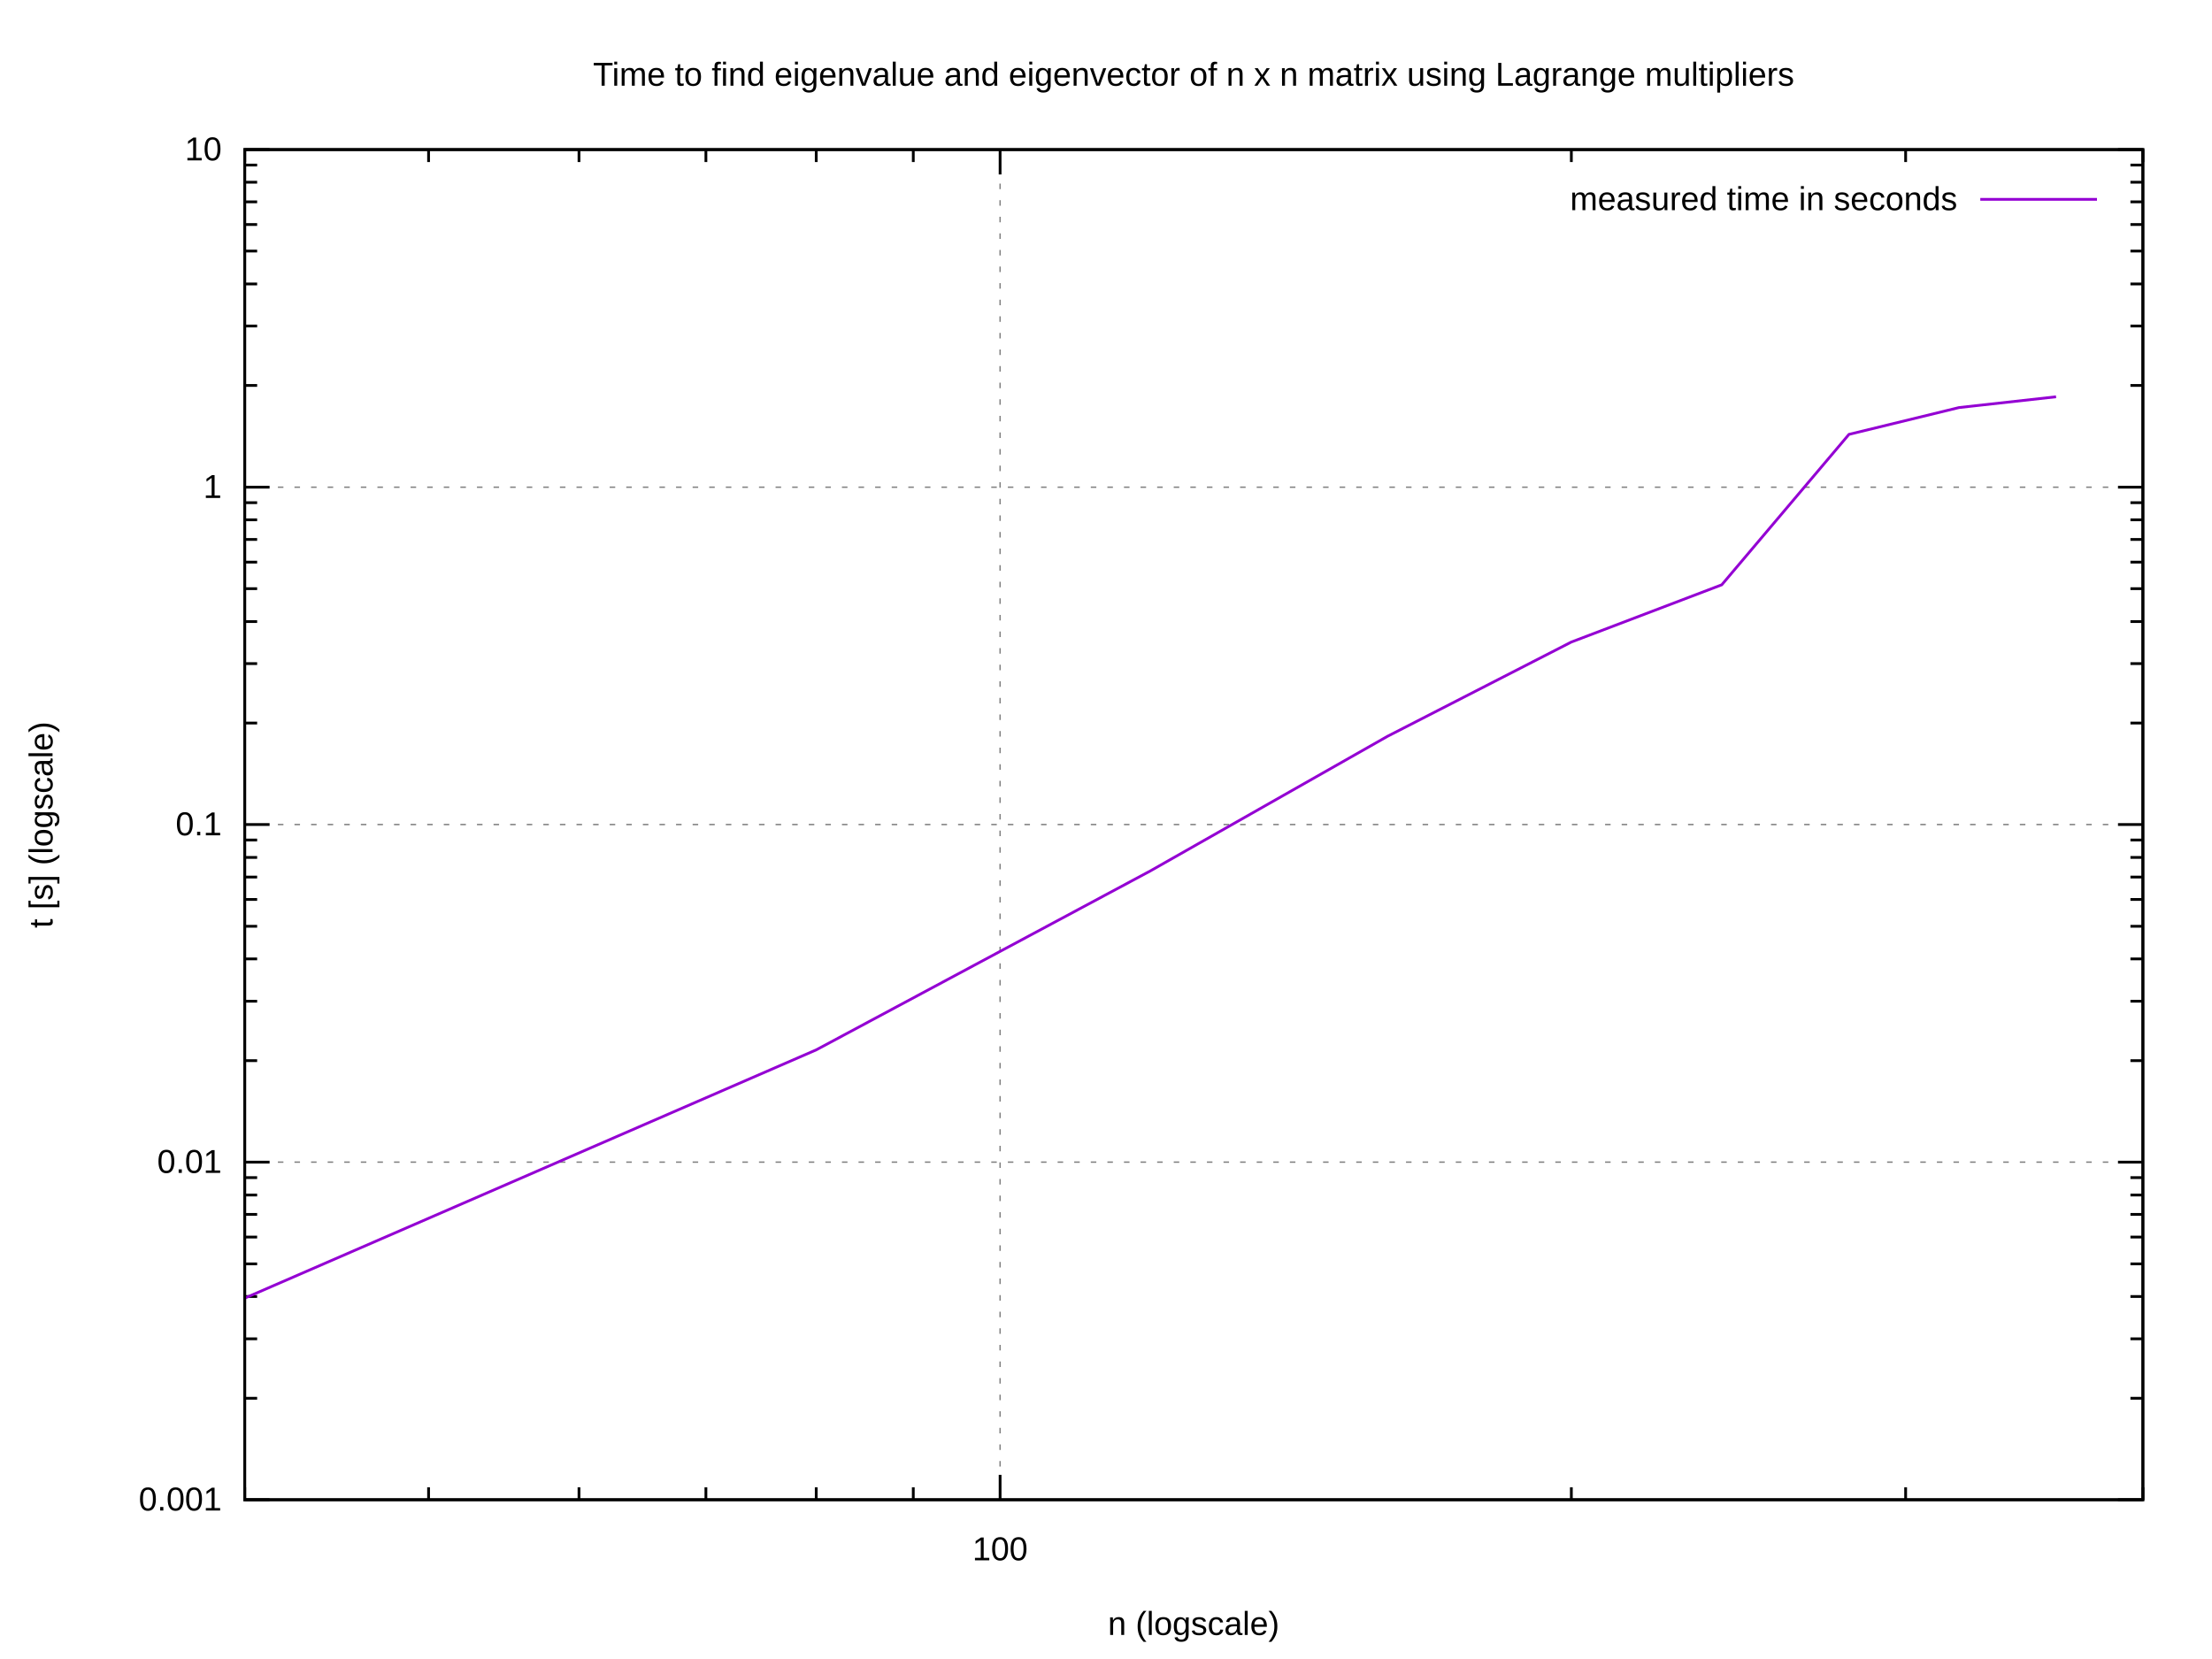
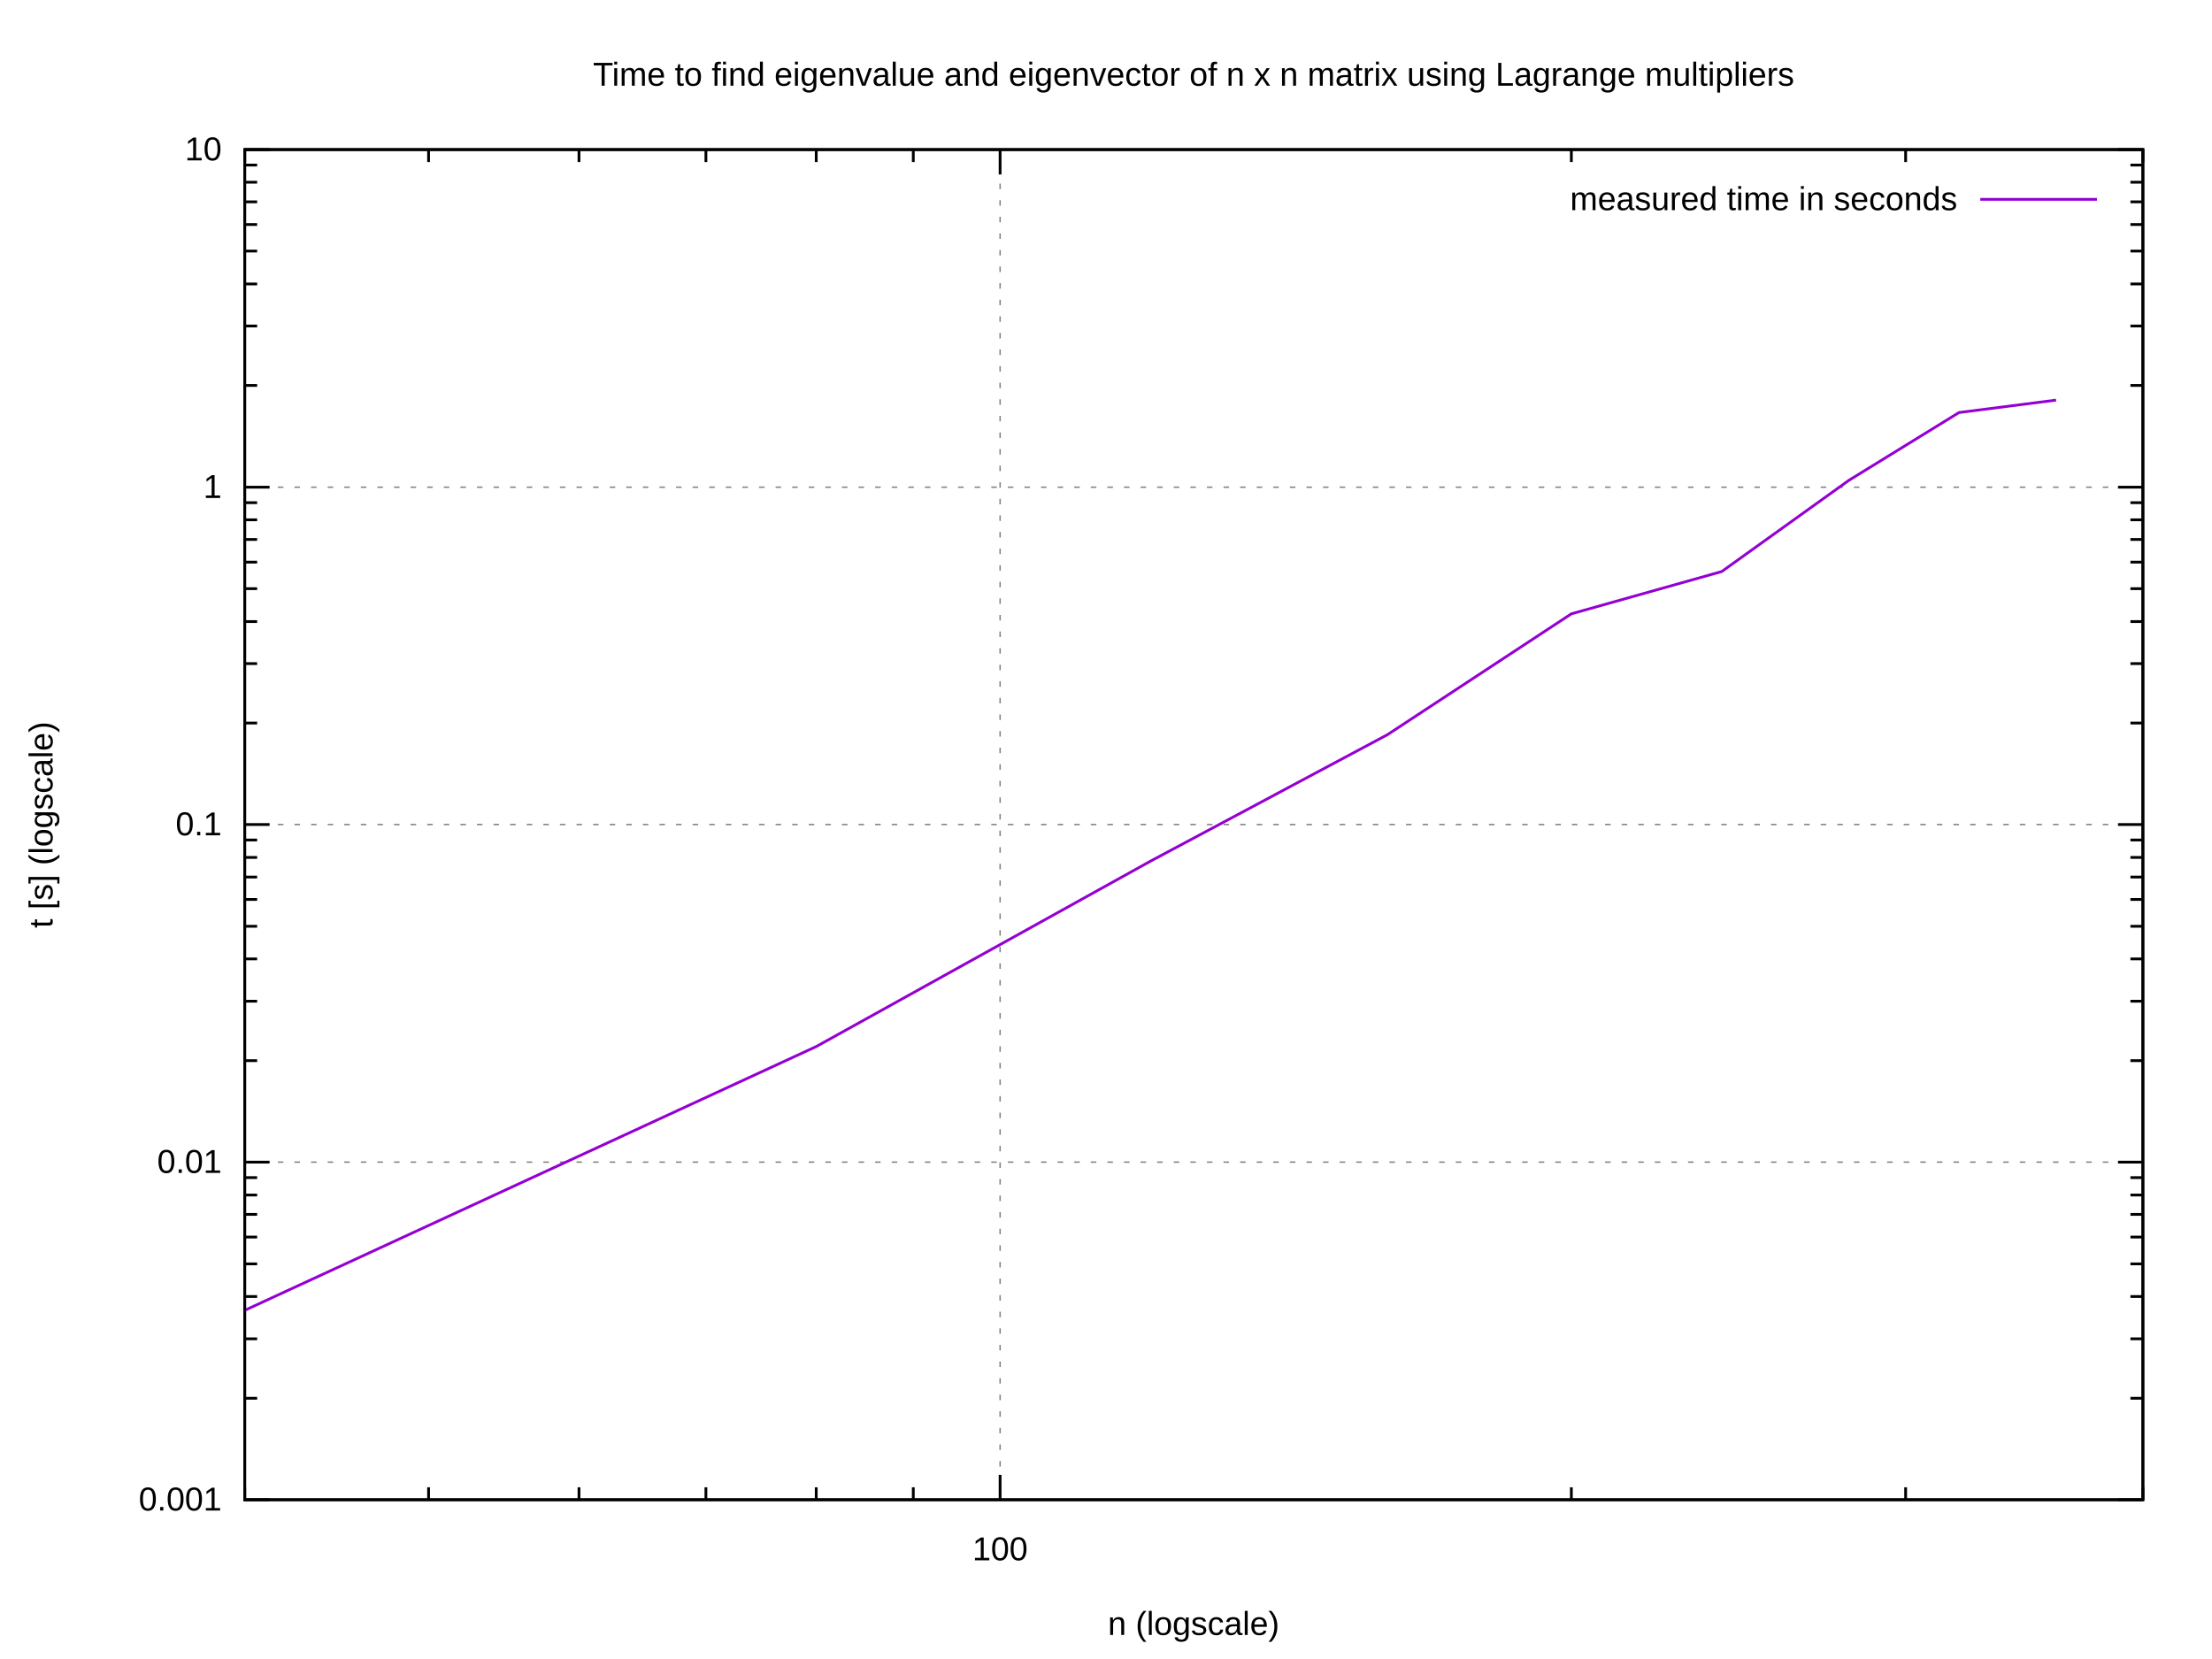
<svg xmlns="http://www.w3.org/2000/svg" xmlns:xlink="http://www.w3.org/1999/xlink" width="800" height="600" viewBox="0 0 800 600">
  <g id="gnuplot_canvas">
    <rect x="0" y="0" width="800" height="600" fill="#ffffff" />
    <defs>
      <circle id="gpDot" r="0.5" stroke-width="0.5" stroke="currentColor" />
      <path id="gpPt0" stroke-width="0.222" stroke="currentColor" d="M-1,0 h2 M0,-1 v2" />
      <path id="gpPt1" stroke-width="0.222" stroke="currentColor" d="M-1,-1 L1,1 M1,-1 L-1,1" />
      <path id="gpPt2" stroke-width="0.222" stroke="currentColor" d="M-1,0 L1,0 M0,-1 L0,1 M-1,-1 L1,1 M-1,1 L1,-1" />
      <rect id="gpPt3" stroke-width="0.222" stroke="currentColor" x="-1" y="-1" width="2" height="2" />
      <rect id="gpPt4" stroke-width="0.222" stroke="currentColor" fill="currentColor" x="-1" y="-1" width="2" height="2" />
      <circle id="gpPt5" stroke-width="0.222" stroke="currentColor" cx="0" cy="0" r="1" />
      <use xlink:href="#gpPt5" id="gpPt6" fill="currentColor" stroke="none" />
      <path id="gpPt7" stroke-width="0.222" stroke="currentColor" d="M0,-1.33 L-1.33,0.67 L1.33,0.67 z" />
      <use xlink:href="#gpPt7" id="gpPt8" fill="currentColor" stroke="none" />
      <use xlink:href="#gpPt7" id="gpPt9" stroke="currentColor" transform="rotate(180)" />
      <use xlink:href="#gpPt9" id="gpPt10" fill="currentColor" stroke="none" />
      <use xlink:href="#gpPt3" id="gpPt11" stroke="currentColor" transform="rotate(45)" />
      <use xlink:href="#gpPt11" id="gpPt12" fill="currentColor" stroke="none" />
      <path id="gpPt13" stroke-width="0.222" stroke="currentColor" d="M0,1.330 L1.265,0.411 L0.782,-1.067 L-0.782,-1.076 L-1.265,0.411 z" />
      <use xlink:href="#gpPt13" id="gpPt14" fill="currentColor" stroke="none" />
      <filter id="textbox" filterUnits="objectBoundingBox" x="0" y="0" height="1" width="1">
        <feFlood flood-color="#FFFFFF" flood-opacity="1" result="bgnd" />
        <feComposite in="SourceGraphic" in2="bgnd" operator="atop" />
      </filter>
      <filter id="greybox" filterUnits="objectBoundingBox" x="0" y="0" height="1" width="1">
        <feFlood flood-color="lightgrey" flood-opacity="1" result="grey" />
        <feComposite in="SourceGraphic" in2="grey" operator="atop" />
      </filter>
    </defs>
    <g fill="none" color="#FFFFFF" stroke="currentColor" stroke-width="1.00" stroke-linecap="butt" stroke-linejoin="miter">
</g>
    <g fill="none" color="black" stroke="currentColor" stroke-width="1.00" stroke-linecap="butt" stroke-linejoin="miter">
</g>
    <g fill="none" color="black" stroke="black" stroke-width="0.50" stroke-linecap="butt" stroke-linejoin="miter">
</g>
    <g fill="none" color="gray" stroke="currentColor" stroke-width="0.50" stroke-linecap="butt" stroke-linejoin="miter">
      <path stroke="gray" stroke-dasharray="2,4" class="gridline" d="M88.5,542.4 L775.0,542.4  " />
    </g>
    <g fill="none" color="gray" stroke="gray" stroke-width="1.00" stroke-linecap="butt" stroke-linejoin="miter">
</g>
    <g fill="none" color="black" stroke="currentColor" stroke-width="1.00" stroke-linecap="butt" stroke-linejoin="miter">
      <path stroke="black" d="M88.5,542.4 L97.5,542.4 M775.0,542.4 L766.0,542.4  " />
      <g transform="translate(80.2,546.3)" stroke="none" fill="black" font-family="Arial" font-size="12.00" text-anchor="end">
        <text>
          <tspan font-family="Arial"> 0.001</tspan>
        </text>
      </g>
    </g>
    <g fill="none" color="black" stroke="currentColor" stroke-width="1.00" stroke-linecap="butt" stroke-linejoin="miter">
      <path stroke="black" d="M88.5,505.7 L93.0,505.7 M775.0,505.7 L770.5,505.7 M88.5,484.2 L93.0,484.2 M775.0,484.2 L770.5,484.2   M88.5,468.9 L93.0,468.9 M775.0,468.9 L770.5,468.9 M88.5,457.1 L93.0,457.1 M775.0,457.1 L770.5,457.1   M88.5,447.4 L93.0,447.4 M775.0,447.4 L770.5,447.4 M88.5,439.2 L93.0,439.2 M775.0,439.2 L770.5,439.2   M88.5,432.2 L93.0,432.2 M775.0,432.2 L770.5,432.2 M88.5,425.9 L93.0,425.9 M775.0,425.9 L770.5,425.9    " />
    </g>
    <g fill="none" color="black" stroke="black" stroke-width="0.50" stroke-linecap="butt" stroke-linejoin="miter">
</g>
    <g fill="none" color="gray" stroke="currentColor" stroke-width="0.50" stroke-linecap="butt" stroke-linejoin="miter">
      <path stroke="gray" stroke-dasharray="2,4" class="gridline" d="M88.5,420.3 L775.0,420.3  " />
    </g>
    <g fill="none" color="gray" stroke="gray" stroke-width="1.00" stroke-linecap="butt" stroke-linejoin="miter">
</g>
    <g fill="none" color="black" stroke="currentColor" stroke-width="1.00" stroke-linecap="butt" stroke-linejoin="miter">
      <path stroke="black" d="M88.5,420.3 L97.5,420.3 M775.0,420.3 L766.0,420.3  " />
      <g transform="translate(80.2,424.2)" stroke="none" fill="black" font-family="Arial" font-size="12.00" text-anchor="end">
        <text>
          <tspan font-family="Arial"> 0.01</tspan>
        </text>
      </g>
    </g>
    <g fill="none" color="black" stroke="currentColor" stroke-width="1.00" stroke-linecap="butt" stroke-linejoin="miter">
      <path stroke="black" d="M88.5,383.6 L93.0,383.6 M775.0,383.6 L770.5,383.6 M88.5,362.1 L93.0,362.1 M775.0,362.1 L770.5,362.1   M88.5,346.8 L93.0,346.8 M775.0,346.8 L770.5,346.8 M88.5,335.0 L93.0,335.0 M775.0,335.0 L770.5,335.0   M88.5,325.3 L93.0,325.3 M775.0,325.3 L770.5,325.3 M88.5,317.2 L93.0,317.2 M775.0,317.2 L770.5,317.2   M88.5,310.1 L93.0,310.1 M775.0,310.1 L770.5,310.1 M88.5,303.8 L93.0,303.8 M775.0,303.8 L770.5,303.8    " />
    </g>
    <g fill="none" color="black" stroke="black" stroke-width="0.50" stroke-linecap="butt" stroke-linejoin="miter">
</g>
    <g fill="none" color="gray" stroke="currentColor" stroke-width="0.50" stroke-linecap="butt" stroke-linejoin="miter">
      <path stroke="gray" stroke-dasharray="2,4" class="gridline" d="M88.5,298.2 L775.0,298.2  " />
    </g>
    <g fill="none" color="gray" stroke="gray" stroke-width="1.00" stroke-linecap="butt" stroke-linejoin="miter">
</g>
    <g fill="none" color="black" stroke="currentColor" stroke-width="1.00" stroke-linecap="butt" stroke-linejoin="miter">
      <path stroke="black" d="M88.5,298.2 L97.5,298.2 M775.0,298.2 L766.0,298.2  " />
      <g transform="translate(80.2,302.1)" stroke="none" fill="black" font-family="Arial" font-size="12.00" text-anchor="end">
        <text>
          <tspan font-family="Arial"> 0.1</tspan>
        </text>
      </g>
    </g>
    <g fill="none" color="black" stroke="currentColor" stroke-width="1.00" stroke-linecap="butt" stroke-linejoin="miter">
      <path stroke="black" d="M88.5,261.5 L93.0,261.5 M775.0,261.5 L770.5,261.5 M88.5,240.0 L93.0,240.0 M775.0,240.0 L770.5,240.0   M88.5,224.8 L93.0,224.8 M775.0,224.8 L770.5,224.8 M88.5,212.9 L93.0,212.9 M775.0,212.9 L770.5,212.9   M88.5,203.3 L93.0,203.3 M775.0,203.3 L770.5,203.3 M88.5,195.1 L93.0,195.1 M775.0,195.1 L770.5,195.1   M88.5,188.0 L93.0,188.0 M775.0,188.0 L770.5,188.0 M88.5,181.8 L93.0,181.8 M775.0,181.8 L770.5,181.8    " />
    </g>
    <g fill="none" color="black" stroke="black" stroke-width="0.50" stroke-linecap="butt" stroke-linejoin="miter">
</g>
    <g fill="none" color="gray" stroke="currentColor" stroke-width="0.50" stroke-linecap="butt" stroke-linejoin="miter">
      <path stroke="gray" stroke-dasharray="2,4" class="gridline" d="M88.5,176.2 L775.0,176.2  " />
    </g>
    <g fill="none" color="gray" stroke="gray" stroke-width="1.00" stroke-linecap="butt" stroke-linejoin="miter">
</g>
    <g fill="none" color="black" stroke="currentColor" stroke-width="1.00" stroke-linecap="butt" stroke-linejoin="miter">
      <path stroke="black" d="M88.5,176.2 L97.5,176.2 M775.0,176.2 L766.0,176.2  " />
      <g transform="translate(80.2,180.1)" stroke="none" fill="black" font-family="Arial" font-size="12.00" text-anchor="end">
        <text>
          <tspan font-family="Arial"> 1</tspan>
        </text>
      </g>
    </g>
    <g fill="none" color="black" stroke="currentColor" stroke-width="1.00" stroke-linecap="butt" stroke-linejoin="miter">
      <path stroke="black" d="M88.5,139.4 L93.0,139.4 M775.0,139.4 L770.5,139.4 M88.5,117.9 L93.0,117.9 M775.0,117.9 L770.5,117.9   M88.5,102.7 L93.0,102.7 M775.0,102.7 L770.5,102.7 M88.5,90.8 L93.0,90.8 M775.0,90.8 L770.5,90.8   M88.5,81.2 L93.0,81.2 M775.0,81.2 L770.5,81.2 M88.5,73.0 L93.0,73.0 M775.0,73.0 L770.5,73.0   M88.5,65.9 L93.0,65.9 M775.0,65.9 L770.5,65.9 M88.5,59.7 L93.0,59.7 M775.0,59.7 L770.5,59.7    " />
    </g>
    <g fill="none" color="black" stroke="black" stroke-width="0.50" stroke-linecap="butt" stroke-linejoin="miter">
</g>
    <g fill="none" color="gray" stroke="currentColor" stroke-width="0.50" stroke-linecap="butt" stroke-linejoin="miter">
      <path stroke="gray" stroke-dasharray="2,4" class="gridline" d="M88.5,54.1 L775.0,54.1  " />
    </g>
    <g fill="none" color="gray" stroke="gray" stroke-width="1.00" stroke-linecap="butt" stroke-linejoin="miter">
</g>
    <g fill="none" color="black" stroke="currentColor" stroke-width="1.00" stroke-linecap="butt" stroke-linejoin="miter">
      <path stroke="black" d="M88.5,54.1 L97.5,54.1 M775.0,54.1 L766.0,54.1  " />
      <g transform="translate(80.2,58.0)" stroke="none" fill="black" font-family="Arial" font-size="12.00" text-anchor="end">
        <text>
          <tspan font-family="Arial"> 10</tspan>
        </text>
      </g>
    </g>
    <g fill="none" color="black" stroke="currentColor" stroke-width="1.00" stroke-linecap="butt" stroke-linejoin="miter">
      <path stroke="black" d="M88.5,542.4 L88.5,537.9 M88.5,54.1 L88.5,58.6 M155.0,542.4 L155.0,537.9 M155.0,54.1 L155.0,58.6   M209.4,542.4 L209.4,537.9 M209.4,54.1 L209.4,58.6 M255.3,542.4 L255.3,537.9 M255.3,54.1 L255.3,58.6   M295.2,542.4 L295.2,537.9 M295.2,54.1 L295.2,58.6 M330.3,542.4 L330.3,537.9 M330.3,54.1 L330.3,58.6    " />
    </g>
    <g fill="none" color="black" stroke="black" stroke-width="0.50" stroke-linecap="butt" stroke-linejoin="miter">
</g>
    <g fill="none" color="gray" stroke="currentColor" stroke-width="0.50" stroke-linecap="butt" stroke-linejoin="miter">
      <path stroke="gray" stroke-dasharray="2,4" class="gridline" d="M361.7,542.4 L361.7,54.1  " />
    </g>
    <g fill="none" color="gray" stroke="gray" stroke-width="1.00" stroke-linecap="butt" stroke-linejoin="miter">
</g>
    <g fill="none" color="black" stroke="currentColor" stroke-width="1.00" stroke-linecap="butt" stroke-linejoin="miter">
      <path stroke="black" d="M361.7,542.4 L361.7,533.4 M361.7,54.1 L361.7,63.1  " />
      <g transform="translate(361.7,564.3)" stroke="none" fill="black" font-family="Arial" font-size="12.00" text-anchor="middle">
        <text>
          <tspan font-family="Arial"> 100</tspan>
        </text>
      </g>
    </g>
    <g fill="none" color="black" stroke="currentColor" stroke-width="1.00" stroke-linecap="butt" stroke-linejoin="miter">
      <path stroke="black" d="M568.3,542.4 L568.3,537.9 M568.3,54.1 L568.3,58.6 M689.2,542.4 L689.2,537.9 M689.2,54.1 L689.2,58.6   M775.0,542.4 L775.0,537.9 M775.0,54.1 L775.0,58.6  " />
    </g>
    <g fill="none" color="black" stroke="currentColor" stroke-width="1.00" stroke-linecap="butt" stroke-linejoin="miter">
      <path stroke="black" d="M88.5,54.1 L88.5,542.4 L775.0,542.4 L775.0,54.1 L88.5,54.1 Z  " />
    </g>
    <g fill="none" color="black" stroke="currentColor" stroke-width="1.00" stroke-linecap="butt" stroke-linejoin="miter">
      <g transform="translate(19.0,298.3) rotate(270)" stroke="none" fill="black" font-family="Arial" font-size="12.00" text-anchor="middle">
        <text>
          <tspan font-family="Arial">t [s] (logscale)</tspan>
        </text>
      </g>
    </g>
    <g fill="none" color="black" stroke="currentColor" stroke-width="1.00" stroke-linecap="butt" stroke-linejoin="miter">
      <g transform="translate(431.7,591.3)" stroke="none" fill="black" font-family="Arial" font-size="12.00" text-anchor="middle">
        <text>
          <tspan font-family="Arial">n (logscale)</tspan>
        </text>
      </g>
    </g>
    <g fill="none" color="black" stroke="currentColor" stroke-width="1.00" stroke-linecap="butt" stroke-linejoin="miter">
      <g transform="translate(431.7,31.0)" stroke="none" fill="black" font-family="Arial" font-size="12.00" text-anchor="middle">
        <text>
          <tspan font-family="Arial">Time to find eigenvalue and eigenvector of n x n matrix using Lagrange multipliers</tspan>
        </text>
      </g>
    </g>
    <g fill="none" color="black" stroke="currentColor" stroke-width="1.00" stroke-linecap="butt" stroke-linejoin="miter">
</g>
    <g id="gnuplot_plot_1">
      <g fill="none" color="black" stroke="currentColor" stroke-width="1.00" stroke-linecap="butt" stroke-linejoin="miter">
        <g transform="translate(707.9,76.0)" stroke="none" fill="black" font-family="Arial" font-size="12.00" text-anchor="end">
          <text>
            <tspan font-family="Arial">measured time in seconds</tspan>
          </text>
        </g>
      </g>
      <g fill="none" color="black" stroke="currentColor" stroke-width="1.00" stroke-linecap="butt" stroke-linejoin="miter">
-         <path stroke="rgb(148,   0, 211)" d="M716.2,72.1 L758.4,72.1 M88.5,469.5 L295.2,379.7 L416.0,315.0 L501.8,266.3 L568.3,232.2 L622.7,211.5   L668.7,157.1 L708.5,147.4 L743.6,143.5  " />
+         <path stroke="rgb(148,   0, 211)" d="M716.2,72.1 L758.4,72.1 M88.5,473.9 L295.2,378.5 L416.0,311.5 L501.8,265.7 L568.3,222.0 L622.7,206.7   L668.7,173.7 L708.5,149.2 L743.6,144.7  " />
      </g>
    </g>
    <g fill="none" color="#FFFFFF" stroke="rgb(148,   0, 211)" stroke-width="2.00" stroke-linecap="butt" stroke-linejoin="miter">
</g>
    <g fill="none" color="black" stroke="currentColor" stroke-width="2.00" stroke-linecap="butt" stroke-linejoin="miter">
</g>
    <g fill="none" color="black" stroke="black" stroke-width="1.00" stroke-linecap="butt" stroke-linejoin="miter">
</g>
    <g fill="none" color="black" stroke="currentColor" stroke-width="1.00" stroke-linecap="butt" stroke-linejoin="miter">
      <path stroke="black" d="M88.5,54.1 L88.5,542.4 L775.0,542.4 L775.0,54.1 L88.5,54.1 Z  " />
    </g>
    <g fill="none" color="black" stroke="currentColor" stroke-width="1.00" stroke-linecap="butt" stroke-linejoin="miter">
</g>
  </g>
</svg>
